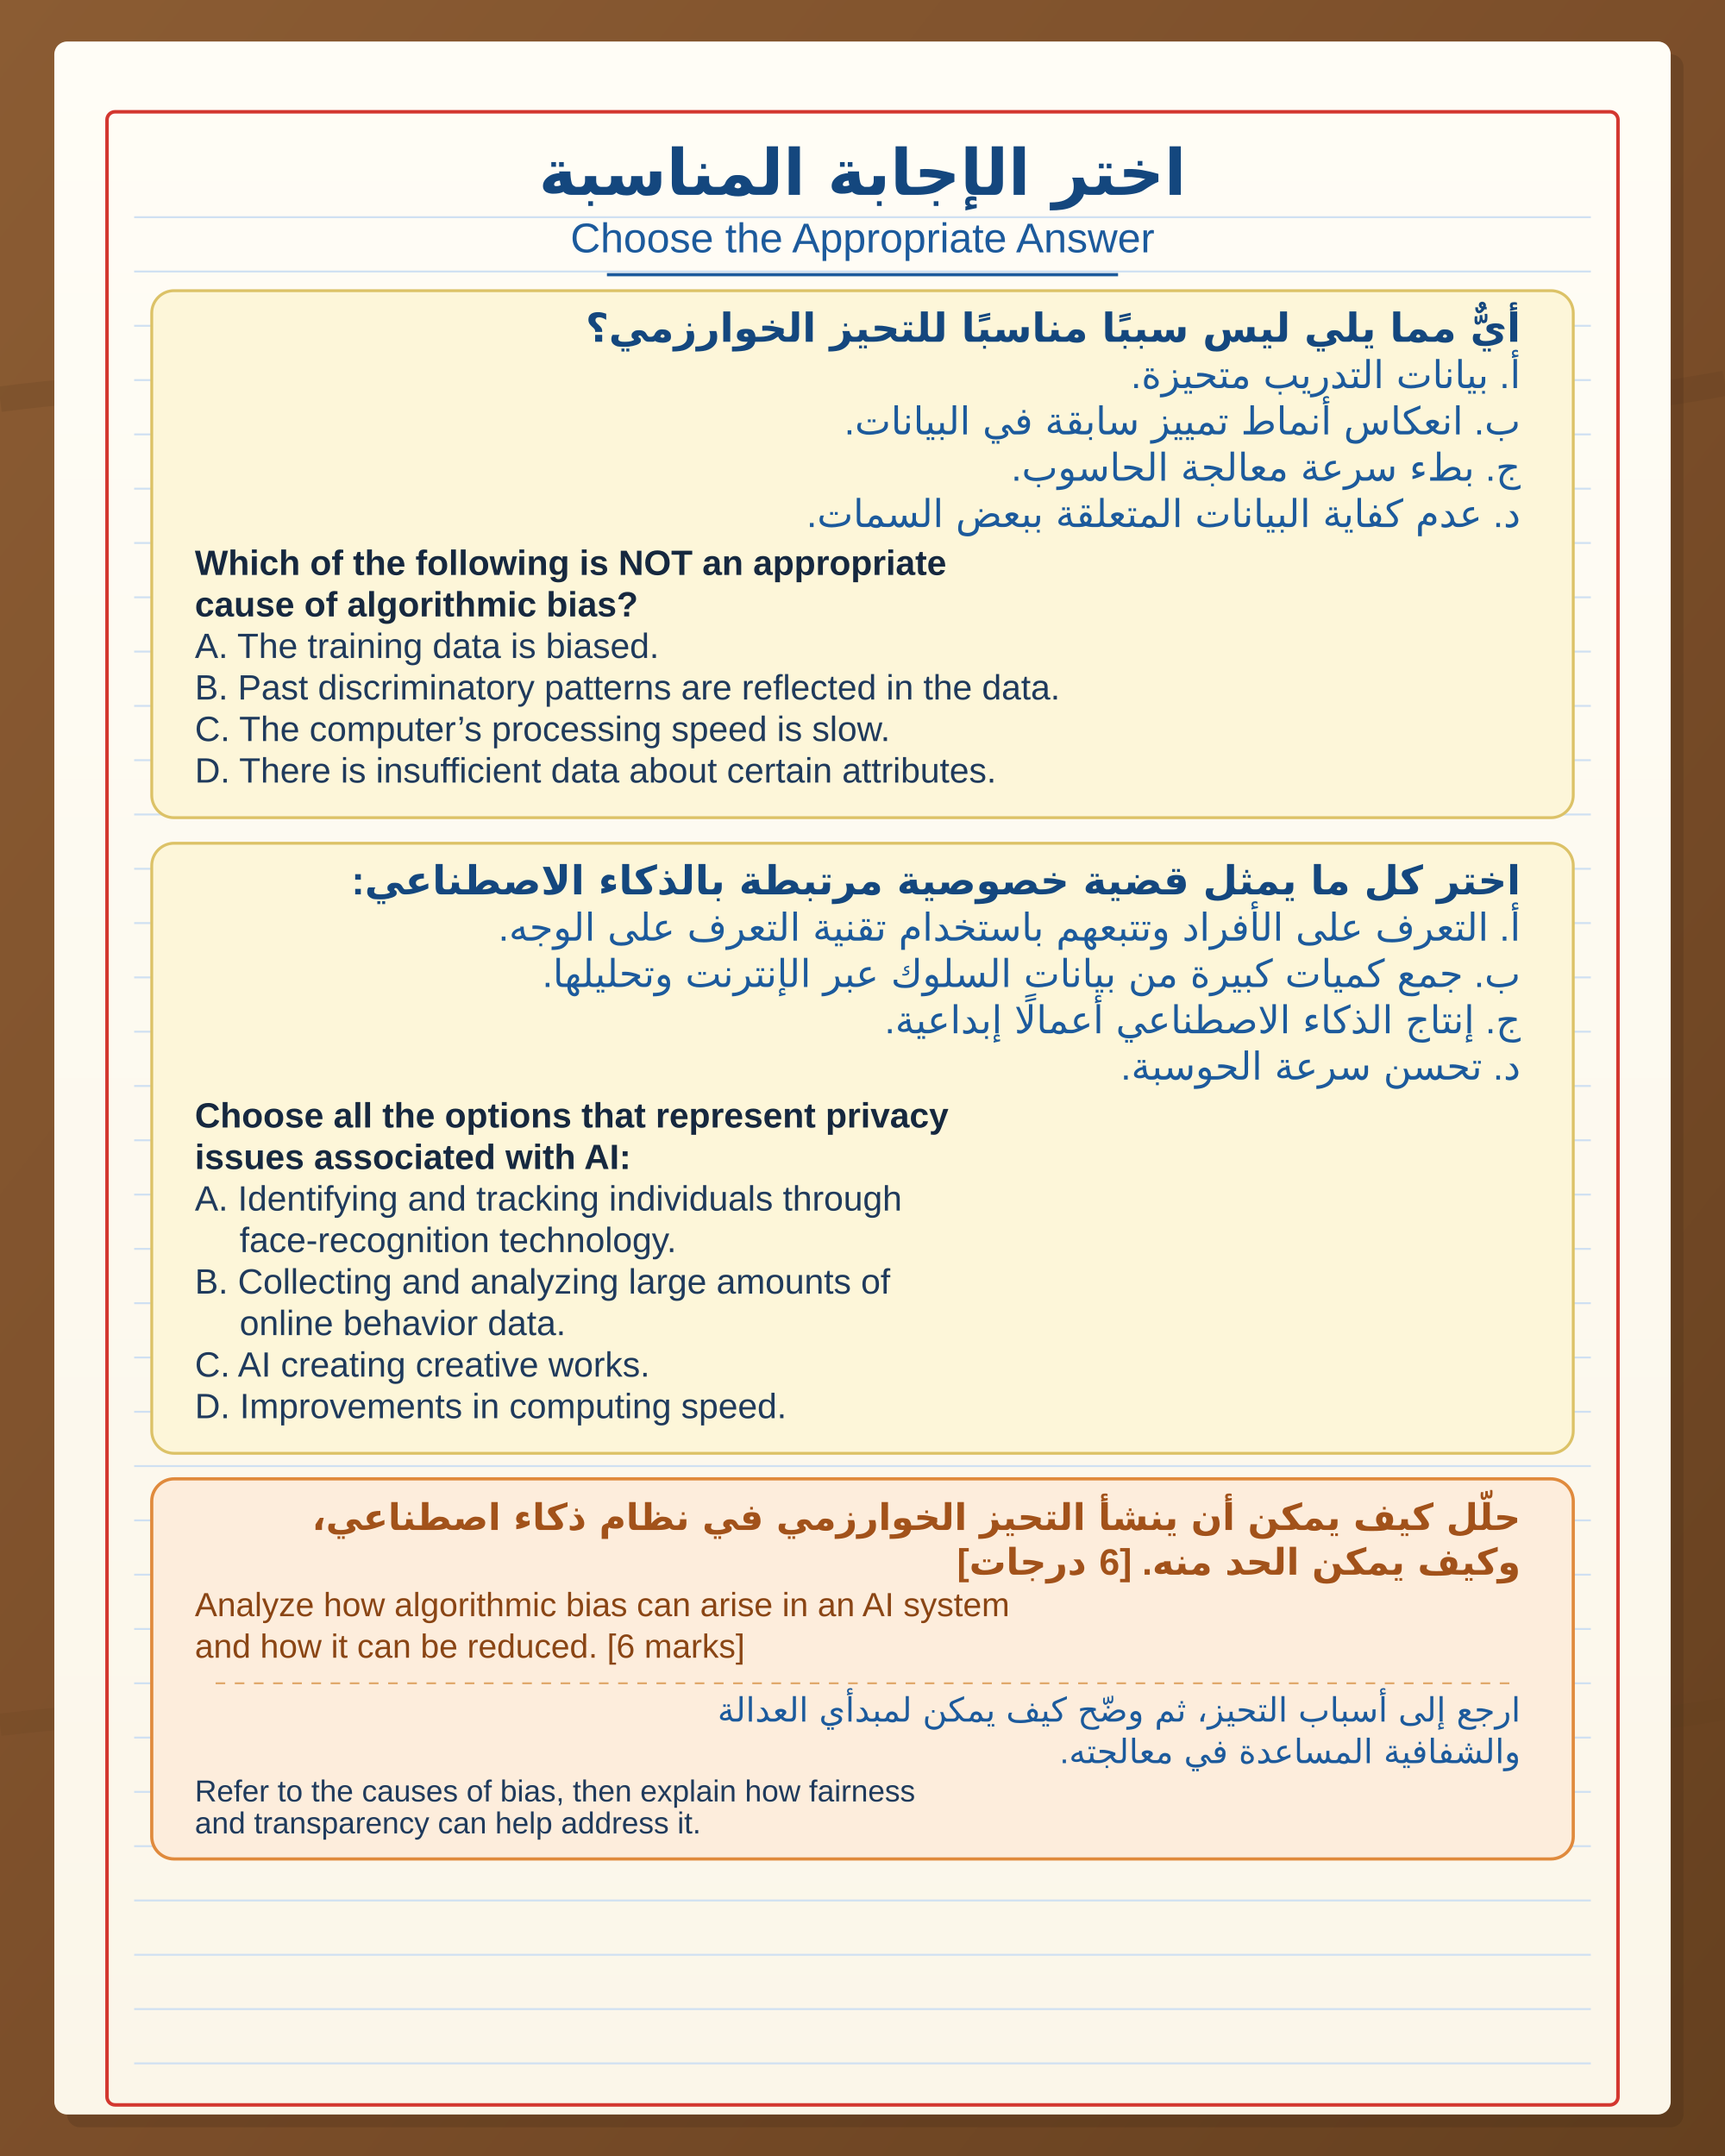
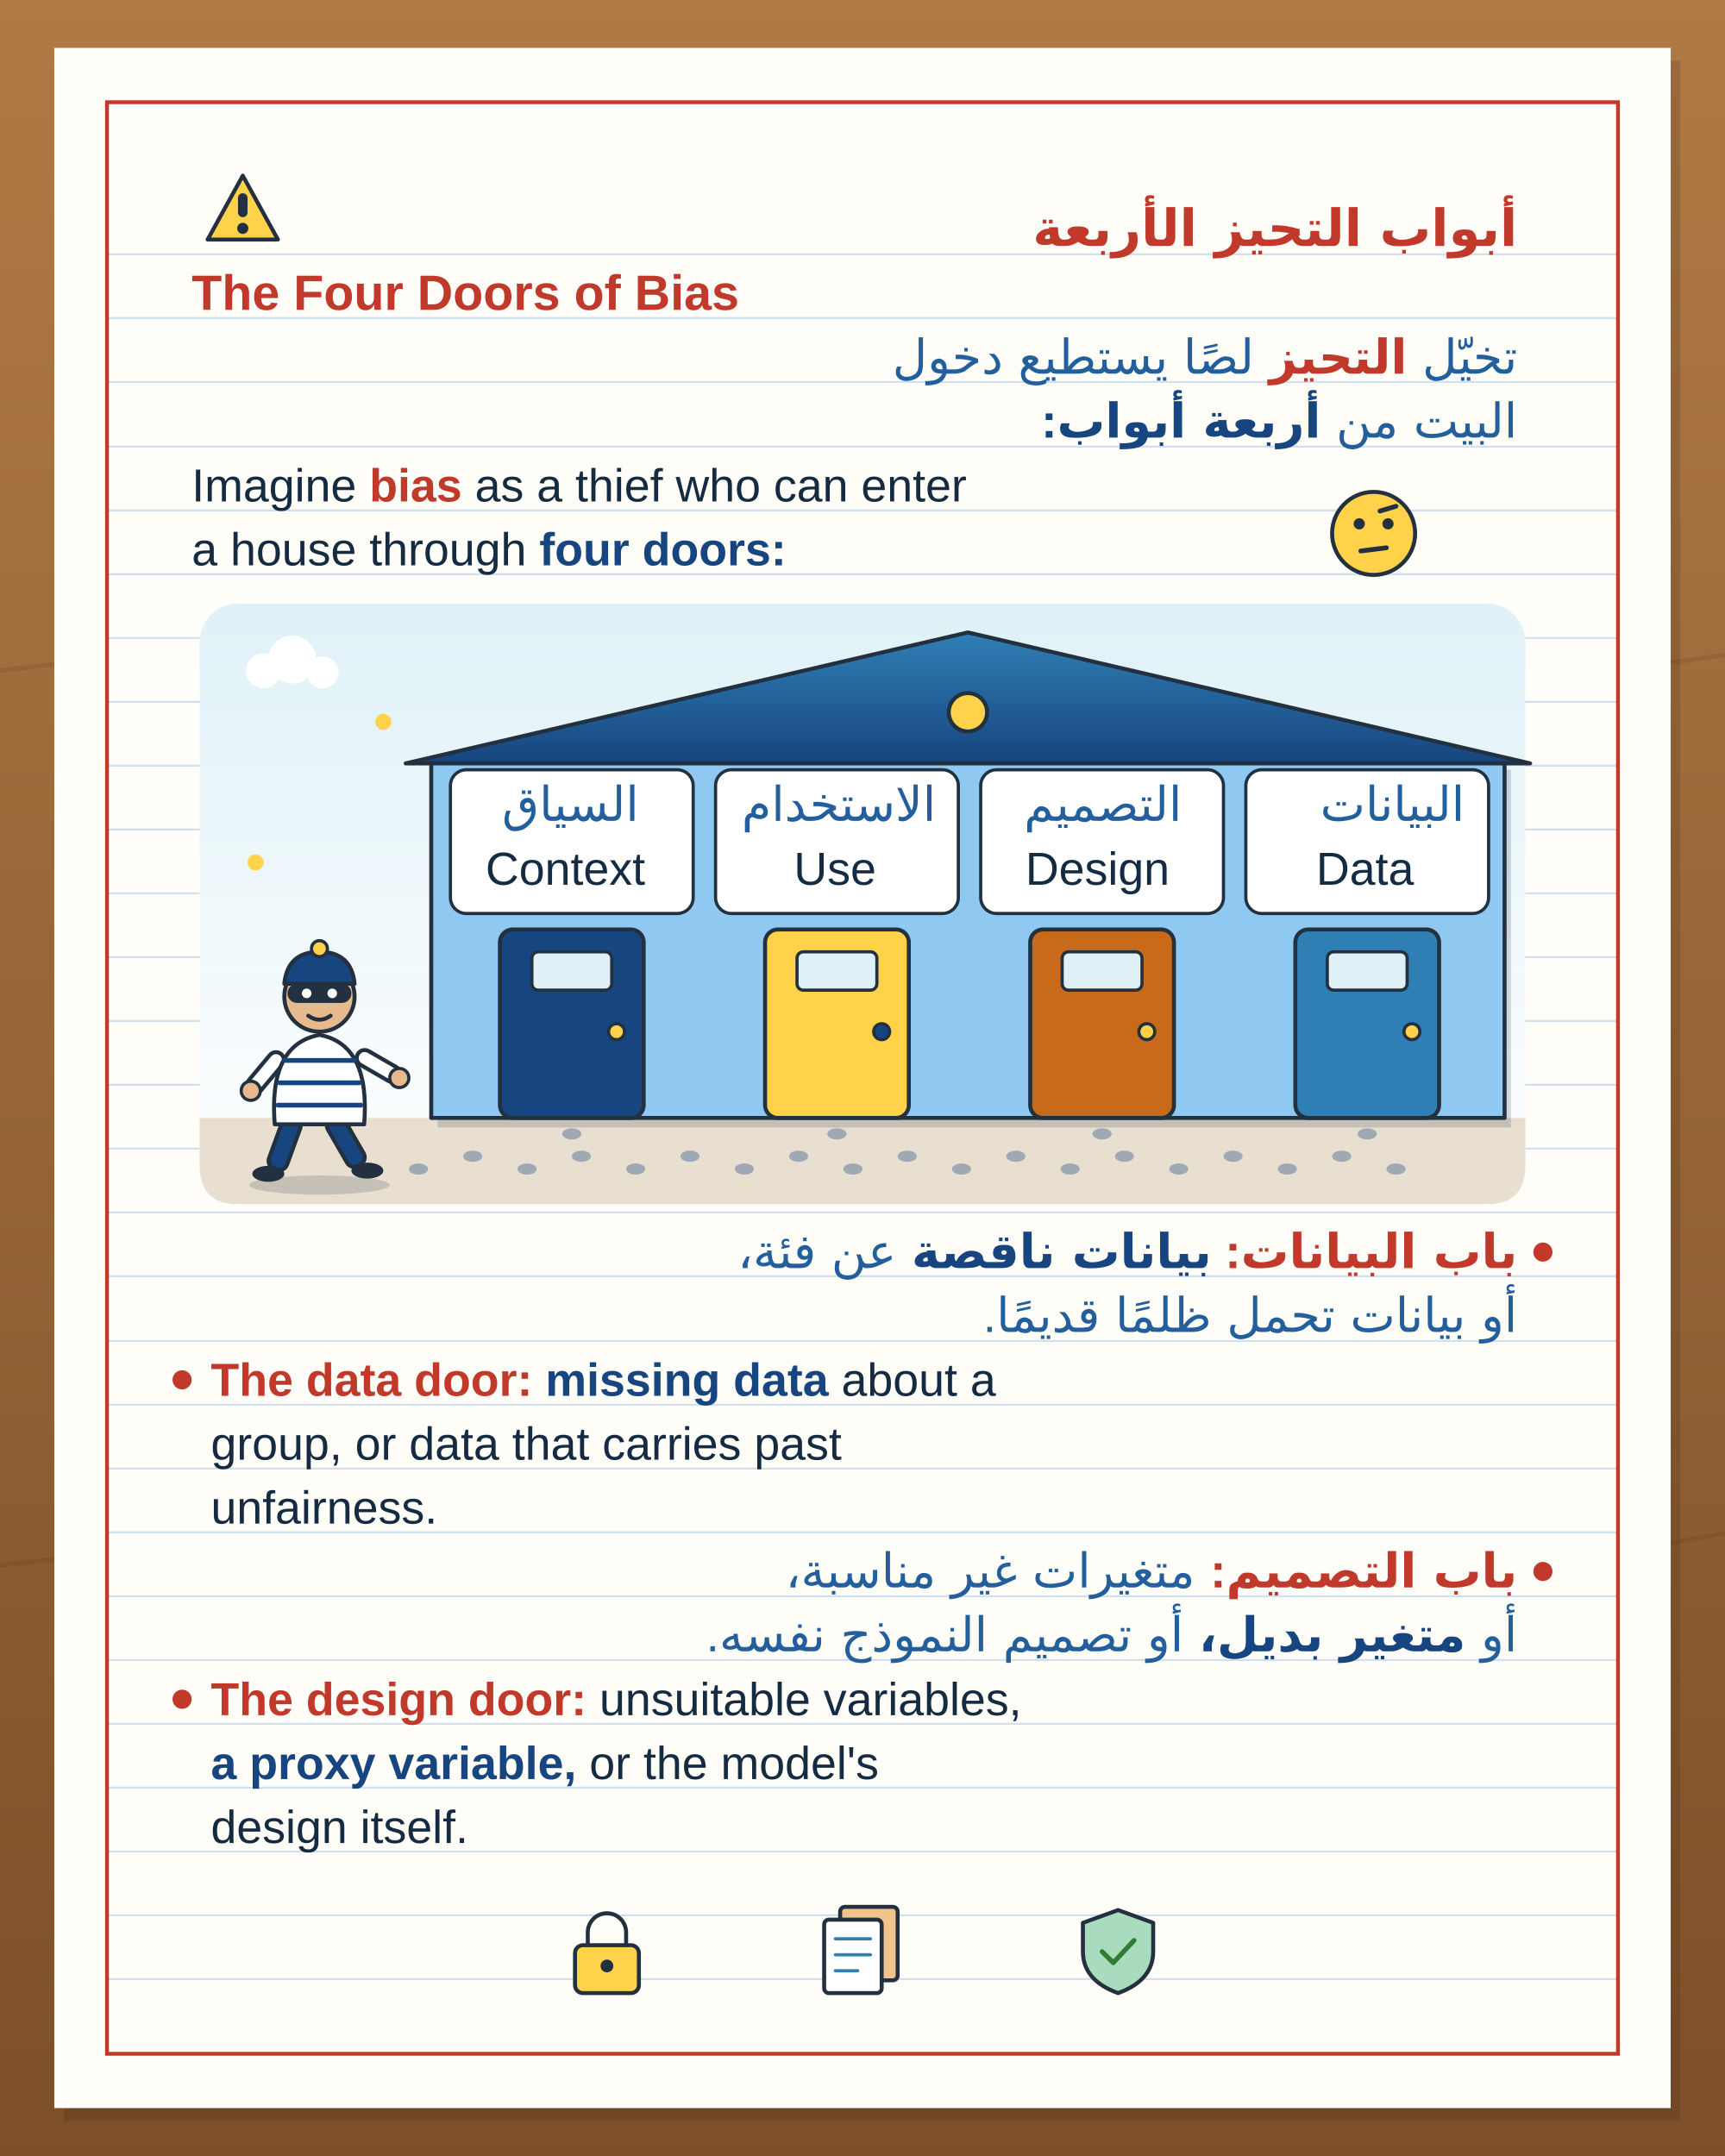
<svg xmlns="http://www.w3.org/2000/svg" width="1080" height="1350" viewBox="0 0 1080 1350" preserveAspectRatio="xMidYMid meet" style="width:100%;height:auto;max-width:1080px;display:block;margin:0 auto;">
  <defs>
-     <linearGradient id="woodGrad" x1="0" y1="0" x2="1" y2="1">
-       <stop offset="0" stop-color="#8b5c33" />
-       <stop offset="0.55" stop-color="#7a4d29" />
-       <stop offset="1" stop-color="#65401f" />
+     <linearGradient id="pmDesk" x1="0" y1="0" x2="0" y2="1">
+       <stop offset="0" stop-color="#b07a45" />
+       <stop offset="1" stop-color="#7d4f28" />
    </linearGradient>
-     <linearGradient id="paperGrad" x1="0" y1="0" x2="0" y2="1">
-       <stop offset="0" stop-color="#fffdf6" />
-       <stop offset="1" stop-color="#fbf6e9" />
+     <pattern id="pmRules" x="0" y="120" width="1080" height="40" patternUnits="userSpaceOnUse">
+       <line x1="0" y1="39.5" x2="1080" y2="39.5" stroke="#cfe0f0" stroke-width="1.4" />
+     </pattern>
+     <linearGradient id="ilSky" x1="0" y1="0" x2="0" y2="1">
+       <stop offset="0" stop-color="#dff1f7" />
+       <stop offset="1" stop-color="#ffffff" />
+     </linearGradient>
+     <linearGradient id="ilRoof" x1="0" y1="0" x2="0" y2="1">
+       <stop offset="0" stop-color="#2f7fb5" />
+       <stop offset="1" stop-color="#17457f" />
    </linearGradient>
  </defs>
-   <rect x="0" y="0" width="1080" height="1350" fill="url(#woodGrad)" />
-   <path d="M0 250 C 300 210, 760 300, 1080 240" fill="none" stroke="#5b3a1c" stroke-width="16" opacity=".18" />
-   <path d="M0 1080 C 340 1040, 720 1130, 1080 1070" fill="none" stroke="#5b3a1c" stroke-width="14" opacity=".15" />
-   <rect x="42" y="34" width="1012" height="1298" rx="8" fill="#3a2411" opacity=".22" />
-   <rect x="34" y="26" width="1012" height="1298" rx="8" fill="url(#paperGrad)" />
-   <g stroke="#cfe0f2" stroke-width="1.2">
-     <line x1="84" y1="136" x2="996" y2="136" />
-     <line x1="84" y1="170" x2="996" y2="170" />
-     <line x1="84" y1="204" x2="996" y2="204" />
-     <line x1="84" y1="238" x2="996" y2="238" />
-     <line x1="84" y1="272" x2="996" y2="272" />
-     <line x1="84" y1="306" x2="996" y2="306" />
-     <line x1="84" y1="340" x2="996" y2="340" />
-     <line x1="84" y1="374" x2="996" y2="374" />
-     <line x1="84" y1="408" x2="996" y2="408" />
-     <line x1="84" y1="442" x2="996" y2="442" />
-     <line x1="84" y1="476" x2="996" y2="476" />
-     <line x1="84" y1="510" x2="996" y2="510" />
-     <line x1="84" y1="544" x2="996" y2="544" />
-     <line x1="84" y1="578" x2="996" y2="578" />
-     <line x1="84" y1="612" x2="996" y2="612" />
-     <line x1="84" y1="646" x2="996" y2="646" />
-     <line x1="84" y1="680" x2="996" y2="680" />
-     <line x1="84" y1="714" x2="996" y2="714" />
-     <line x1="84" y1="748" x2="996" y2="748" />
-     <line x1="84" y1="782" x2="996" y2="782" />
-     <line x1="84" y1="816" x2="996" y2="816" />
-     <line x1="84" y1="850" x2="996" y2="850" />
-     <line x1="84" y1="884" x2="996" y2="884" />
-     <line x1="84" y1="918" x2="996" y2="918" />
-     <line x1="84" y1="952" x2="996" y2="952" />
-     <line x1="84" y1="986" x2="996" y2="986" />
-     <line x1="84" y1="1020" x2="996" y2="1020" />
-     <line x1="84" y1="1054" x2="996" y2="1054" />
-     <line x1="84" y1="1088" x2="996" y2="1088" />
-     <line x1="84" y1="1122" x2="996" y2="1122" />
-     <line x1="84" y1="1156" x2="996" y2="1156" />
-     <line x1="84" y1="1190" x2="996" y2="1190" />
-     <line x1="84" y1="1224" x2="996" y2="1224" />
-     <line x1="84" y1="1258" x2="996" y2="1258" />
-     <line x1="84" y1="1292" x2="996" y2="1292" />
+   <rect x="0" y="0" width="1080" height="1350" fill="url(#pmDesk)" />
+   <path d="M0 420 C 300 380, 700 470, 1080 410" fill="none" stroke="#3a2411" stroke-width="3" opacity=".12" />
+   <path d="M0 980 C 350 940, 720 1030, 1080 960" fill="none" stroke="#3a2411" stroke-width="3" opacity=".12" />
+   <rect x="40" y="38" width="1012" height="1290" fill="#3a2411" opacity=".18" />
+   <rect x="34" y="30" width="1012" height="1290" fill="#fffdf7" />
+   <rect x="67" y="120" width="946" height="1152" fill="url(#pmRules)" />
+   <rect x="67" y="64" width="946" height="1222" fill="none" stroke="#c0392b" stroke-width="2.4" />
+   <circle cx="966" cy="784" r="6" fill="#c0392b" />
+   <circle cx="114" cy="864" r="6" fill="#c0392b" />
+   <circle cx="966" cy="984" r="6" fill="#c0392b" />
+   <circle cx="114" cy="1064" r="6" fill="#c0392b" />
+   <g transform="translate(130 108)">
+     <polygon points="22,2 44,42 0,42" fill="#ffd24a" stroke="#22303f" stroke-width="2.5" stroke-linejoin="round" />
+     <rect x="19" y="13" width="6" height="15" rx="3" fill="#22303f" />
+     <circle cx="22" cy="35" r="3.5" fill="#22303f" />
  </g>
-   <rect x="67" y="70" width="946" height="1248" rx="5" fill="none" stroke="#d3372f" stroke-width="2.2" />
-   <rect x="95" y="182" width="890" height="330" rx="14" fill="#fdf6d9" stroke="#dcc267" stroke-width="1.8" />
-   <rect x="95" y="528" width="890" height="382" rx="14" fill="#fdf6d9" stroke="#dcc267" stroke-width="1.8" />
-   <rect x="95" y="926" width="890" height="238" rx="14" fill="#fdeddc" stroke="#e08a3c" stroke-width="2" />
-   <line x1="380" y1="172" x2="700" y2="172" stroke="#1c5a9c" stroke-width="2" />
-   <line x1="135" y1="1054" x2="945" y2="1054" stroke="#e0a86a" stroke-width="1.2" stroke-dasharray="6 6" />
-   <text x="540" y="122" direction="rtl" unicode-bidi="plaintext" text-anchor="middle" font-family="Tahoma, Arial, Segoe UI, sans-serif" font-size="40" font-weight="bold" fill="#14477e">اختر الإجابة المناسبة</text>
-   <text x="540" y="158" direction="ltr" unicode-bidi="plaintext" text-anchor="middle" font-family="Segoe Print, Comic Sans MS, Arial, sans-serif" font-size="26" fill="#1c5a9c">Choose the Appropriate Answer</text>
-   <text x="952" y="214" direction="rtl" unicode-bidi="plaintext" text-anchor="start" font-family="Tahoma, Arial, Segoe UI, sans-serif" font-size="25" font-weight="bold" fill="#14477e">
-     <tspan x="952" dy="0">أيٌّ مما يلي ليس سببًا مناسبًا للتحيز الخوارزمي؟</tspan>
+   <g transform="translate(860 334)">
+     <circle cx="0" cy="0" r="26" fill="#ffd24a" stroke="#22303f" stroke-width="2.5" />
+     <circle cx="-9" cy="-6" r="3.5" fill="#22303f" />
+     <circle cx="9" cy="-6" r="3.5" fill="#22303f" />
+     <path d="M -8 11 L 8 9" fill="none" stroke="#22303f" stroke-width="3" stroke-linecap="round" />
+     <path d="M 4 -14 L 14 -17" fill="none" stroke="#22303f" stroke-width="3" stroke-linecap="round" />
+   </g>
+   <g>
+     <rect x="125" y="378" width="830" height="376" rx="24" fill="url(#ilSky)" />
+     <path d="M125 700 L955 700 L955 730 Q955 754 931 754 L149 754 Q125 754 125 730 Z" fill="#e8dfd1" />
+     <circle cx="165" cy="420" r="11" fill="#ffffff" />
+     <circle cx="183" cy="413" r="15" fill="#ffffff" />
+     <circle cx="202" cy="421" r="10" fill="#ffffff" />
+     <circle cx="240" cy="452" r="5" fill="#ffd24a" />
+     <circle cx="160" cy="540" r="5" fill="#ffd24a" />
+     <rect x="274" y="482" width="672" height="224" fill="#22303f" opacity=".18" />
+     <rect x="270" y="476" width="672" height="224" fill="#8fc9f2" stroke="#22303f" stroke-width="2.5" stroke-linejoin="round" />
+     <polygon points="254,478 606,396 958,478" fill="url(#ilRoof)" stroke="#22303f" stroke-width="2.5" stroke-linejoin="round" />
+     <circle cx="606" cy="446" r="12" fill="#ffd24a" stroke="#22303f" stroke-width="2.5" />
+     <rect x="780" y="482" width="152" height="90" rx="10" fill="#ffffff" stroke="#22303f" stroke-width="2" />
+     <rect x="614" y="482" width="152" height="90" rx="10" fill="#ffffff" stroke="#22303f" stroke-width="2" />
+     <rect x="448" y="482" width="152" height="90" rx="10" fill="#ffffff" stroke="#22303f" stroke-width="2" />
+     <rect x="282" y="482" width="152" height="90" rx="10" fill="#ffffff" stroke="#22303f" stroke-width="2" />
+     <rect x="811" y="582" width="90" height="118" rx="8" fill="#2f7fb5" stroke="#22303f" stroke-width="2.5" />
+     <rect x="831" y="596" width="50" height="24" rx="4" fill="#dff1f7" stroke="#22303f" stroke-width="2" />
+     <circle cx="884" cy="646" r="5" fill="#ffd24a" stroke="#22303f" stroke-width="2" />
+     <rect x="645" y="582" width="90" height="118" rx="8" fill="#c96a1b" stroke="#22303f" stroke-width="2.5" />
+     <rect x="665" y="596" width="50" height="24" rx="4" fill="#dff1f7" stroke="#22303f" stroke-width="2" />
+     <circle cx="718" cy="646" r="5" fill="#ffd24a" stroke="#22303f" stroke-width="2" />
+     <rect x="479" y="582" width="90" height="118" rx="8" fill="#ffd24a" stroke="#22303f" stroke-width="2.5" />
+     <rect x="499" y="596" width="50" height="24" rx="4" fill="#dff1f7" stroke="#22303f" stroke-width="2" />
+     <circle cx="552" cy="646" r="5" fill="#17457f" stroke="#22303f" stroke-width="2" />
+     <rect x="313" y="582" width="90" height="118" rx="8" fill="#17457f" stroke="#22303f" stroke-width="2.5" />
+     <rect x="333" y="596" width="50" height="24" rx="4" fill="#dff1f7" stroke="#22303f" stroke-width="2" />
+     <circle cx="386" cy="646" r="5" fill="#ffd24a" stroke="#22303f" stroke-width="2" />
+     <ellipse cx="262" cy="732" rx="6" ry="3.5" fill="#17457f" opacity=".35" />
+     <ellipse cx="296" cy="724" rx="6" ry="3.5" fill="#17457f" opacity=".35" />
+     <ellipse cx="330" cy="732" rx="6" ry="3.5" fill="#17457f" opacity=".35" />
+     <ellipse cx="364" cy="724" rx="6" ry="3.5" fill="#17457f" opacity=".35" />
+     <ellipse cx="398" cy="732" rx="6" ry="3.5" fill="#17457f" opacity=".35" />
+     <ellipse cx="432" cy="724" rx="6" ry="3.5" fill="#17457f" opacity=".35" />
+     <ellipse cx="466" cy="732" rx="6" ry="3.5" fill="#17457f" opacity=".35" />
+     <ellipse cx="500" cy="724" rx="6" ry="3.5" fill="#17457f" opacity=".35" />
+     <ellipse cx="534" cy="732" rx="6" ry="3.5" fill="#17457f" opacity=".35" />
+     <ellipse cx="568" cy="724" rx="6" ry="3.5" fill="#17457f" opacity=".35" />
+     <ellipse cx="602" cy="732" rx="6" ry="3.5" fill="#17457f" opacity=".35" />
+     <ellipse cx="636" cy="724" rx="6" ry="3.5" fill="#17457f" opacity=".35" />
+     <ellipse cx="670" cy="732" rx="6" ry="3.5" fill="#17457f" opacity=".35" />
+     <ellipse cx="704" cy="724" rx="6" ry="3.5" fill="#17457f" opacity=".35" />
+     <ellipse cx="738" cy="732" rx="6" ry="3.5" fill="#17457f" opacity=".35" />
+     <ellipse cx="772" cy="724" rx="6" ry="3.5" fill="#17457f" opacity=".35" />
+     <ellipse cx="806" cy="732" rx="6" ry="3.5" fill="#17457f" opacity=".35" />
+     <ellipse cx="840" cy="724" rx="6" ry="3.5" fill="#17457f" opacity=".35" />
+     <ellipse cx="874" cy="732" rx="6" ry="3.5" fill="#17457f" opacity=".35" />
+     <ellipse cx="856" cy="710" rx="6" ry="3.5" fill="#17457f" opacity=".35" />
+     <ellipse cx="690" cy="710" rx="6" ry="3.5" fill="#17457f" opacity=".35" />
+     <ellipse cx="524" cy="710" rx="6" ry="3.5" fill="#17457f" opacity=".35" />
+     <ellipse cx="358" cy="710" rx="6" ry="3.5" fill="#17457f" opacity=".35" />
+     <ellipse cx="200" cy="742" rx="44" ry="6" fill="#22303f" opacity=".18" />
+     <g transform="translate(184 700) rotate(20)">
+       <rect x="-6" y="0" width="12" height="34" rx="5" fill="#17457f" stroke="#22303f" stroke-width="2.5" />
+     </g>
+     <g transform="translate(208 700) rotate(-30)">
+       <rect x="-6" y="0" width="12" height="34" rx="5" fill="#17457f" stroke="#22303f" stroke-width="2.5" />
+     </g>
+     <ellipse cx="168" cy="735" rx="10" ry="5" fill="#22303f" />
+     <ellipse cx="230" cy="733" rx="10" ry="5" fill="#22303f" />
+     <g transform="translate(176 660) rotate(40)">
+       <rect x="-5" y="0" width="10" height="30" rx="5" fill="#ffffff" stroke="#22303f" stroke-width="2.5" />
+     </g>
+     <g transform="translate(224 660) rotate(-60)">
+       <rect x="-5" y="0" width="10" height="30" rx="5" fill="#ffffff" stroke="#22303f" stroke-width="2.5" />
+     </g>
+     <path d="M172 704 Q168 654 200 648 Q232 654 228 704 Z" fill="#ffffff" stroke="#22303f" stroke-width="2.5" stroke-linejoin="round" />
+     <path d="M178 664 L222 664 M175 678 L225 678 M174 692 L226 692" fill="none" stroke="#17457f" stroke-width="3" stroke-linecap="round" />
+     <circle cx="157" cy="683" r="6" fill="#e8b98d" stroke="#22303f" stroke-width="2" />
+     <circle cx="250" cy="675" r="6" fill="#e8b98d" stroke="#22303f" stroke-width="2" />
+     <circle cx="200" cy="624" r="22" fill="#e8b98d" stroke="#22303f" stroke-width="2.5" />
+     <path d="M178 616 Q180 596 200 596 Q220 596 222 616 Z" fill="#17457f" stroke="#22303f" stroke-width="2.5" stroke-linejoin="round" />
+     <circle cx="200" cy="594" r="5" fill="#ffd24a" stroke="#22303f" stroke-width="2" />
+     <rect x="180" y="616" width="40" height="12" rx="6" fill="#22303f" />
+     <circle cx="192" cy="622" r="3" fill="#ffffff" />
+     <circle cx="208" cy="622" r="3" fill="#ffffff" />
+     <path d="M193 636 Q200 641 207 636" fill="none" stroke="#22303f" stroke-width="2.5" stroke-linecap="round" />
+   </g>
+   <g transform="translate(352 1194)">
+     <path d="M16 24 L16 16 A12 12 0 0 1 40 16 L40 24" fill="none" stroke="#22303f" stroke-width="2.5" stroke-linecap="round" />
+     <rect x="8" y="24" width="40" height="30" rx="5" fill="#ffd24a" stroke="#22303f" stroke-width="2.5" />
+     <circle cx="28" cy="37" r="4" fill="#22303f" />
+   </g>
+   <g transform="translate(512 1194)">
+     <rect x="14" y="0" width="36" height="46" rx="3" fill="#f0c48c" stroke="#22303f" stroke-width="2.5" stroke-linejoin="round" />
+     <rect x="4" y="8" width="36" height="46" rx="3" fill="#ffffff" stroke="#22303f" stroke-width="2.5" stroke-linejoin="round" />
+     <path d="M11 20 L33 20 M11 30 L33 30 M11 40 L25 40" fill="none" stroke="#2f7fb5" stroke-width="2" stroke-linecap="round" />
+   </g>
+   <g transform="translate(672 1194)">
+     <path d="M28 2 L50 10 L50 28 Q50 46 28 54 Q6 46 6 28 L6 10 Z" fill="#a9dcbe" stroke="#22303f" stroke-width="2.5" stroke-linejoin="round" />
+     <path d="M18 28 L25 35 L38 21" fill="none" stroke="#2e7d32" stroke-width="3" stroke-linecap="round" stroke-linejoin="round" />
+   </g>
+   <text x="950" y="154" direction="rtl" unicode-bidi="plaintext" text-anchor="start" font-family="Tahoma, Arial, Segoe UI, sans-serif" font-size="32" font-weight="bold" fill="#c0392b">أبواب التحيز الأربعة</text>
+   <text x="120" y="194" direction="ltr" unicode-bidi="plaintext" text-anchor="start" font-family="Segoe Print, Comic Sans MS, Arial, sans-serif" font-size="31" font-weight="bold" fill="#c0392b">The Four Doors of Bias</text>
+   <text x="950" y="234" direction="rtl" unicode-bidi="plaintext" text-anchor="start" font-family="Tahoma, Arial, Segoe UI, sans-serif" font-size="30" fill="#225f9c">
+     <tspan x="950" dy="0">تخيّل <tspan font-weight="bold" fill="#c0392b">التحيز</tspan> لصًا يستطيع دخول</tspan>
+     <tspan x="950" dy="40">البيت من <tspan font-weight="bold" fill="#17457f">أربعة أبواب:</tspan>
+     </tspan>
  </text>
-   <text x="952" y="243" direction="rtl" unicode-bidi="plaintext" text-anchor="start" font-family="Tahoma, Arial, Segoe UI, sans-serif" font-size="24" fill="#1c5a9c">
-     <tspan x="952" dy="0">أ. بيانات التدريب متحيزة.</tspan>
-     <tspan x="952" dy="29">ب. انعكاس أنماط تمييز سابقة في البيانات.</tspan>
-     <tspan x="952" dy="29">ج. بطء سرعة معالجة الحاسوب.</tspan>
-     <tspan x="952" dy="29">د. عدم كفاية البيانات المتعلقة ببعض السمات.</tspan>
+   <text x="120" y="314" direction="ltr" unicode-bidi="plaintext" text-anchor="start" font-family="Segoe Print, Comic Sans MS, Arial, sans-serif" font-size="29" fill="#152b42">
+     <tspan x="120" dy="0">Imagine <tspan font-weight="bold" fill="#c0392b">bias</tspan> as a thief who can enter</tspan>
+     <tspan x="120" dy="40">a house through <tspan font-weight="bold" fill="#17457f">four doors:</tspan>
+     </tspan>
  </text>
-   <text x="122" y="360" direction="ltr" unicode-bidi="plaintext" text-anchor="start" font-family="Segoe Print, Comic Sans MS, Arial, sans-serif" font-size="22" font-weight="bold" fill="#16283f">
-     <tspan x="122" dy="0">Which of the following is NOT an appropriate</tspan>
-     <tspan x="122" dy="26">cause of algorithmic bias?</tspan>
+   <text x="917" y="514" direction="rtl" unicode-bidi="plaintext" text-anchor="start" font-family="Tahoma, Arial, Segoe UI, sans-serif" font-size="30" fill="#225f9c">البيانات</text>
+   <text x="824" y="554" direction="ltr" unicode-bidi="plaintext" text-anchor="start" font-family="Segoe Print, Comic Sans MS, Arial, sans-serif" font-size="29" fill="#152b42">Data</text>
+   <text x="740" y="514" direction="rtl" unicode-bidi="plaintext" text-anchor="start" font-family="Tahoma, Arial, Segoe UI, sans-serif" font-size="30" fill="#225f9c">التصميم</text>
+   <text x="642" y="554" direction="ltr" unicode-bidi="plaintext" text-anchor="start" font-family="Segoe Print, Comic Sans MS, Arial, sans-serif" font-size="29" fill="#152b42">Design</text>
+   <text x="586" y="514" direction="rtl" unicode-bidi="plaintext" text-anchor="start" font-family="Tahoma, Arial, Segoe UI, sans-serif" font-size="30" fill="#225f9c">الاستخدام</text>
+   <text x="497" y="554" direction="ltr" unicode-bidi="plaintext" text-anchor="start" font-family="Segoe Print, Comic Sans MS, Arial, sans-serif" font-size="29" fill="#152b42">Use</text>
+   <text x="400" y="514" direction="rtl" unicode-bidi="plaintext" text-anchor="start" font-family="Tahoma, Arial, Segoe UI, sans-serif" font-size="30" fill="#225f9c">السياق</text>
+   <text x="304" y="554" direction="ltr" unicode-bidi="plaintext" text-anchor="start" font-family="Segoe Print, Comic Sans MS, Arial, sans-serif" font-size="29" fill="#152b42">Context</text>
+   <text x="950" y="794" direction="rtl" unicode-bidi="plaintext" text-anchor="start" font-family="Tahoma, Arial, Segoe UI, sans-serif" font-size="30" fill="#225f9c">
+     <tspan x="950" dy="0">
+       <tspan font-weight="bold" fill="#c0392b">باب البيانات:</tspan>
+       <tspan font-weight="bold" fill="#17457f">بيانات ناقصة</tspan> عن فئة،</tspan>
+     <tspan x="950" dy="40">أو بيانات تحمل ظلمًا قديمًا.</tspan>
  </text>
-   <text x="122" y="412" direction="ltr" unicode-bidi="plaintext" text-anchor="start" font-family="Segoe Print, Comic Sans MS, Arial, sans-serif" font-size="22" fill="#1f3a5c">
-     <tspan x="122" dy="0">A. The training data is biased.</tspan>
-     <tspan x="122" dy="26">B. Past discriminatory patterns are reflected in the data.</tspan>
-     <tspan x="122" dy="26">C. The computer’s processing speed is slow.</tspan>
-     <tspan x="122" dy="26">D. There is insufficient data about certain attributes.</tspan>
+   <text x="132" y="874" direction="ltr" unicode-bidi="plaintext" text-anchor="start" font-family="Segoe Print, Comic Sans MS, Arial, sans-serif" font-size="29" fill="#152b42">
+     <tspan x="132" dy="0">
+       <tspan font-weight="bold" fill="#c0392b">The data door:</tspan>
+       <tspan font-weight="bold" fill="#17457f">missing data</tspan> about a</tspan>
+     <tspan x="132" dy="40">group, or data that carries past</tspan>
+     <tspan x="132" dy="40">unfairness.</tspan>
  </text>
-   <text x="952" y="560" direction="rtl" unicode-bidi="plaintext" text-anchor="start" font-family="Tahoma, Arial, Segoe UI, sans-serif" font-size="25" font-weight="bold" fill="#14477e">
-     <tspan x="952" dy="0">اختر كل ما يمثل قضية خصوصية مرتبطة بالذكاء الاصطناعي:</tspan>
+   <text x="950" y="994" direction="rtl" unicode-bidi="plaintext" text-anchor="start" font-family="Tahoma, Arial, Segoe UI, sans-serif" font-size="30" fill="#225f9c">
+     <tspan x="950" dy="0">
+       <tspan font-weight="bold" fill="#c0392b">باب التصميم:</tspan> متغيرات غير مناسبة،</tspan>
+     <tspan x="950" dy="40">أو <tspan font-weight="bold" fill="#17457f">متغير بديل،</tspan> أو تصميم النموذج نفسه.</tspan>
  </text>
-   <text x="952" y="589" direction="rtl" unicode-bidi="plaintext" text-anchor="start" font-family="Tahoma, Arial, Segoe UI, sans-serif" font-size="24" fill="#1c5a9c">
-     <tspan x="952" dy="0">أ. التعرف على الأفراد وتتبعهم باستخدام تقنية التعرف على الوجه.</tspan>
-     <tspan x="952" dy="29">ب. جمع كميات كبيرة من بيانات السلوك عبر الإنترنت وتحليلها.</tspan>
-     <tspan x="952" dy="29">ج. إنتاج الذكاء الاصطناعي أعمالًا إبداعية.</tspan>
-     <tspan x="952" dy="29">د. تحسن سرعة الحوسبة.</tspan>
-   </text>
-   <text x="122" y="706" direction="ltr" unicode-bidi="plaintext" text-anchor="start" font-family="Segoe Print, Comic Sans MS, Arial, sans-serif" font-size="22" font-weight="bold" fill="#16283f">
-     <tspan x="122" dy="0">Choose all the options that represent privacy</tspan>
-     <tspan x="122" dy="26">issues associated with AI:</tspan>
-   </text>
-   <text x="122" y="758" direction="ltr" unicode-bidi="plaintext" text-anchor="start" font-family="Segoe Print, Comic Sans MS, Arial, sans-serif" font-size="22" fill="#1f3a5c">
-     <tspan x="122" dy="0">A. Identifying and tracking individuals through</tspan>
-     <tspan x="150" dy="26">face-recognition technology.</tspan>
-     <tspan x="122" dy="26">B. Collecting and analyzing large amounts of</tspan>
-     <tspan x="150" dy="26">online behavior data.</tspan>
-     <tspan x="122" dy="26">C. AI creating creative works.</tspan>
-     <tspan x="122" dy="26">D. Improvements in computing speed.</tspan>
-   </text>
-   <text x="952" y="958" direction="rtl" unicode-bidi="plaintext" text-anchor="start" font-family="Tahoma, Arial, Segoe UI, sans-serif" font-size="23" font-weight="bold" fill="#a2521a">
-     <tspan x="952" dy="0">حلّل كيف يمكن أن ينشأ التحيز الخوارزمي في نظام ذكاء اصطناعي،</tspan>
-     <tspan x="952" dy="28">وكيف يمكن الحد منه. [6 درجات]</tspan>
-   </text>
-   <text x="122" y="1012" direction="ltr" unicode-bidi="plaintext" text-anchor="start" font-family="Segoe Print, Comic Sans MS, Arial, sans-serif" font-size="21" fill="#8a4514">
-     <tspan x="122" dy="0">Analyze how algorithmic bias can arise in an AI system</tspan>
-     <tspan x="122" dy="26">and how it can be reduced. [6 marks]</tspan>
-   </text>
-   <text x="952" y="1078" direction="rtl" unicode-bidi="plaintext" text-anchor="start" font-family="Tahoma, Arial, Segoe UI, sans-serif" font-size="21" fill="#1c5a9c">
-     <tspan x="952" dy="0">ارجع إلى أسباب التحيز، ثم وضّح كيف يمكن لمبدأي العدالة</tspan>
-     <tspan x="952" dy="26">والشفافية المساعدة في معالجته.</tspan>
-   </text>
-   <text x="122" y="1128" direction="ltr" unicode-bidi="plaintext" text-anchor="start" font-family="Segoe Print, Comic Sans MS, Arial, sans-serif" font-size="19" fill="#1f3a5c">
-     <tspan x="122" dy="0">Refer to the causes of bias, then explain how fairness</tspan>
-     <tspan x="122" dy="20">and transparency can help address it.</tspan>
+   <text x="132" y="1074" direction="ltr" unicode-bidi="plaintext" text-anchor="start" font-family="Segoe Print, Comic Sans MS, Arial, sans-serif" font-size="29" fill="#152b42">
+     <tspan x="132" dy="0">
+       <tspan font-weight="bold" fill="#c0392b">The design door:</tspan> unsuitable variables,</tspan>
+     <tspan x="132" dy="40">
+       <tspan font-weight="bold" fill="#17457f">a proxy variable,</tspan> or the model's</tspan>
+     <tspan x="132" dy="40">design itself.</tspan>
  </text>
</svg>
